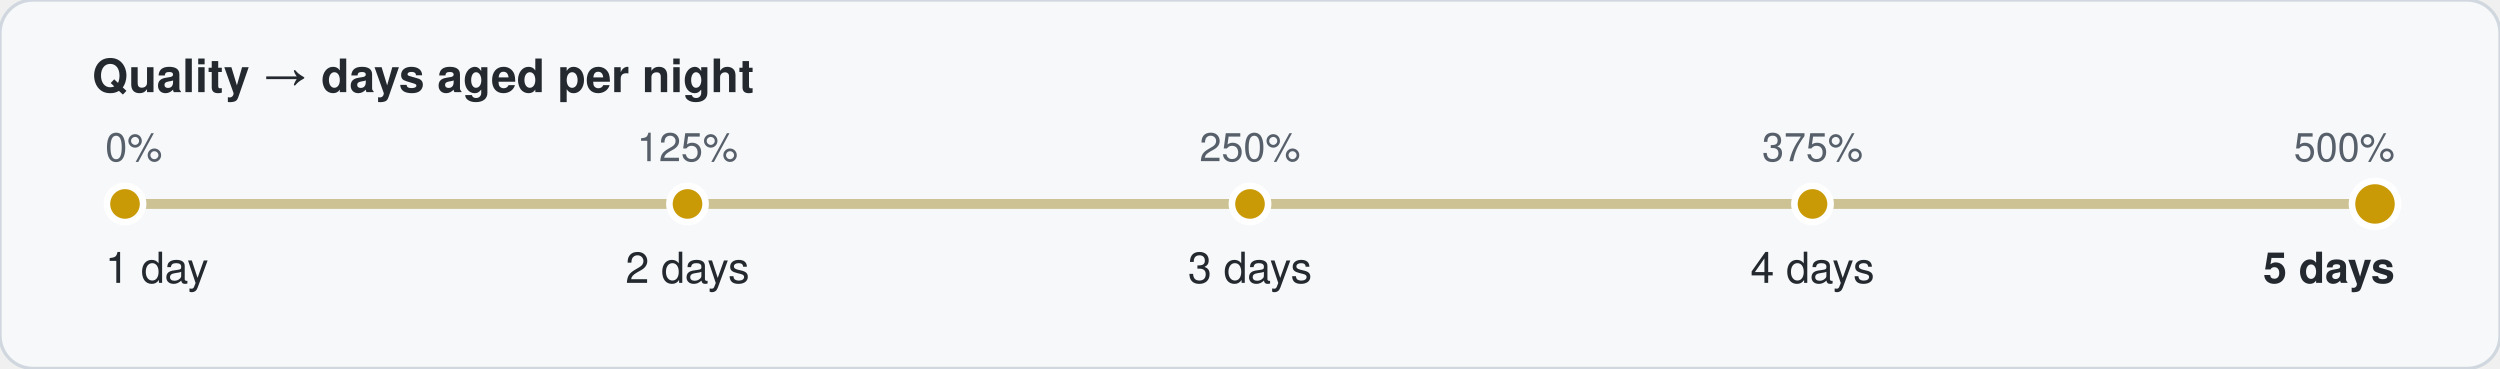
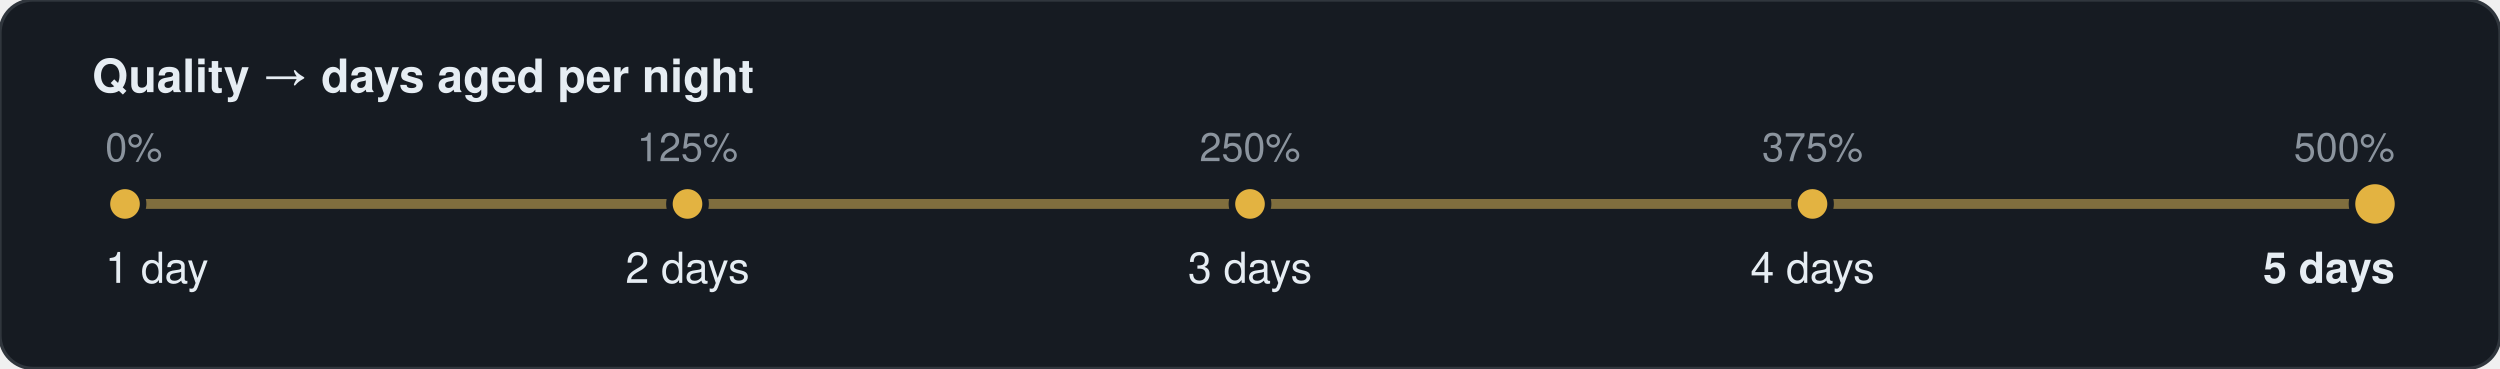
<svg xmlns="http://www.w3.org/2000/svg" width="760" height="112" viewBox="0 0 760 112" font-family="-apple-system, Segoe UI, Helvetica, Arial, sans-serif">
-   <rect width="760" height="112" rx="10" fill="#f6f8fa" stroke="#d0d7de" />
-   <text x="28" y="28" font-size="14" font-weight="600" fill="#24292f">Quality → days aged per night</text>
-   <line x1="38" y1="62" x2="722" y2="62" stroke="#d0d7de" stroke-width="3" stroke-linecap="round" />
-   <line x1="38" y1="62" x2="722" y2="62" stroke="#c99a06" stroke-opacity="0.35" stroke-width="3" stroke-linecap="round" />
-   <circle cx="38" cy="62" r="5.5" fill="#c99a06" stroke="#ffffff" stroke-width="2" />
-   <text x="32" y="49" font-size="12" text-anchor="start" fill="#57606a">0%</text>
-   <text x="32" y="86" font-size="13" text-anchor="start" fill="#24292f">1 day</text>
-   <circle cx="209" cy="62" r="5.5" fill="#c99a06" stroke="#ffffff" stroke-width="2" />
-   <text x="209" y="49" font-size="12" text-anchor="middle" fill="#57606a">125%</text>
-   <text x="209" y="86" font-size="13" text-anchor="middle" fill="#24292f">2 days</text>
-   <circle cx="380" cy="62" r="5.5" fill="#c99a06" stroke="#ffffff" stroke-width="2" />
-   <text x="380" y="49" font-size="12" text-anchor="middle" fill="#57606a">250%</text>
-   <text x="380" y="86" font-size="13" text-anchor="middle" fill="#24292f">3 days</text>
-   <circle cx="551" cy="62" r="5.5" fill="#c99a06" stroke="#ffffff" stroke-width="2" />
-   <text x="551" y="49" font-size="12" text-anchor="middle" fill="#57606a">375%</text>
-   <text x="551" y="86" font-size="13" text-anchor="middle" fill="#24292f">4 days</text>
-   <circle cx="722" cy="62" r="7" fill="#c99a06" stroke="#ffffff" stroke-width="2" />
-   <text x="728" y="49" font-size="12" text-anchor="end" fill="#57606a">500%</text>
-   <text x="728" y="86" font-size="13" text-anchor="end" fill="#24292f" font-weight="600">5 days</text>
+   <rect width="760" height="112" rx="10" fill="#161b22" stroke="#30363d" />
+   <text x="28" y="28" font-size="14" font-weight="600" fill="#e6edf3">Quality → days aged per night</text>
+   <line x1="38" y1="62" x2="722" y2="62" stroke="#30363d" stroke-width="3" stroke-linecap="round" />
+   <line x1="38" y1="62" x2="722" y2="62" stroke="#e3b341" stroke-opacity="0.45" stroke-width="3" stroke-linecap="round" />
+   <circle cx="38" cy="62" r="5.5" fill="#e3b341" stroke="#161b22" stroke-width="2" />
+   <text x="32" y="49" font-size="12" text-anchor="start" fill="#8b949e">0%</text>
+   <text x="32" y="86" font-size="13" text-anchor="start" fill="#e6edf3">1 day</text>
+   <circle cx="209" cy="62" r="5.5" fill="#e3b341" stroke="#161b22" stroke-width="2" />
+   <text x="209" y="49" font-size="12" text-anchor="middle" fill="#8b949e">125%</text>
+   <text x="209" y="86" font-size="13" text-anchor="middle" fill="#e6edf3">2 days</text>
+   <circle cx="380" cy="62" r="5.5" fill="#e3b341" stroke="#161b22" stroke-width="2" />
+   <text x="380" y="49" font-size="12" text-anchor="middle" fill="#8b949e">250%</text>
+   <text x="380" y="86" font-size="13" text-anchor="middle" fill="#e6edf3">3 days</text>
+   <circle cx="551" cy="62" r="5.5" fill="#e3b341" stroke="#161b22" stroke-width="2" />
+   <text x="551" y="49" font-size="12" text-anchor="middle" fill="#8b949e">375%</text>
+   <text x="551" y="86" font-size="13" text-anchor="middle" fill="#e6edf3">4 days</text>
+   <circle cx="722" cy="62" r="7" fill="#e3b341" stroke="#161b22" stroke-width="2" />
+   <text x="728" y="49" font-size="12" text-anchor="end" fill="#8b949e">500%</text>
+   <text x="728" y="86" font-size="13" text-anchor="end" fill="#e6edf3" font-weight="600">5 days</text>
</svg>
